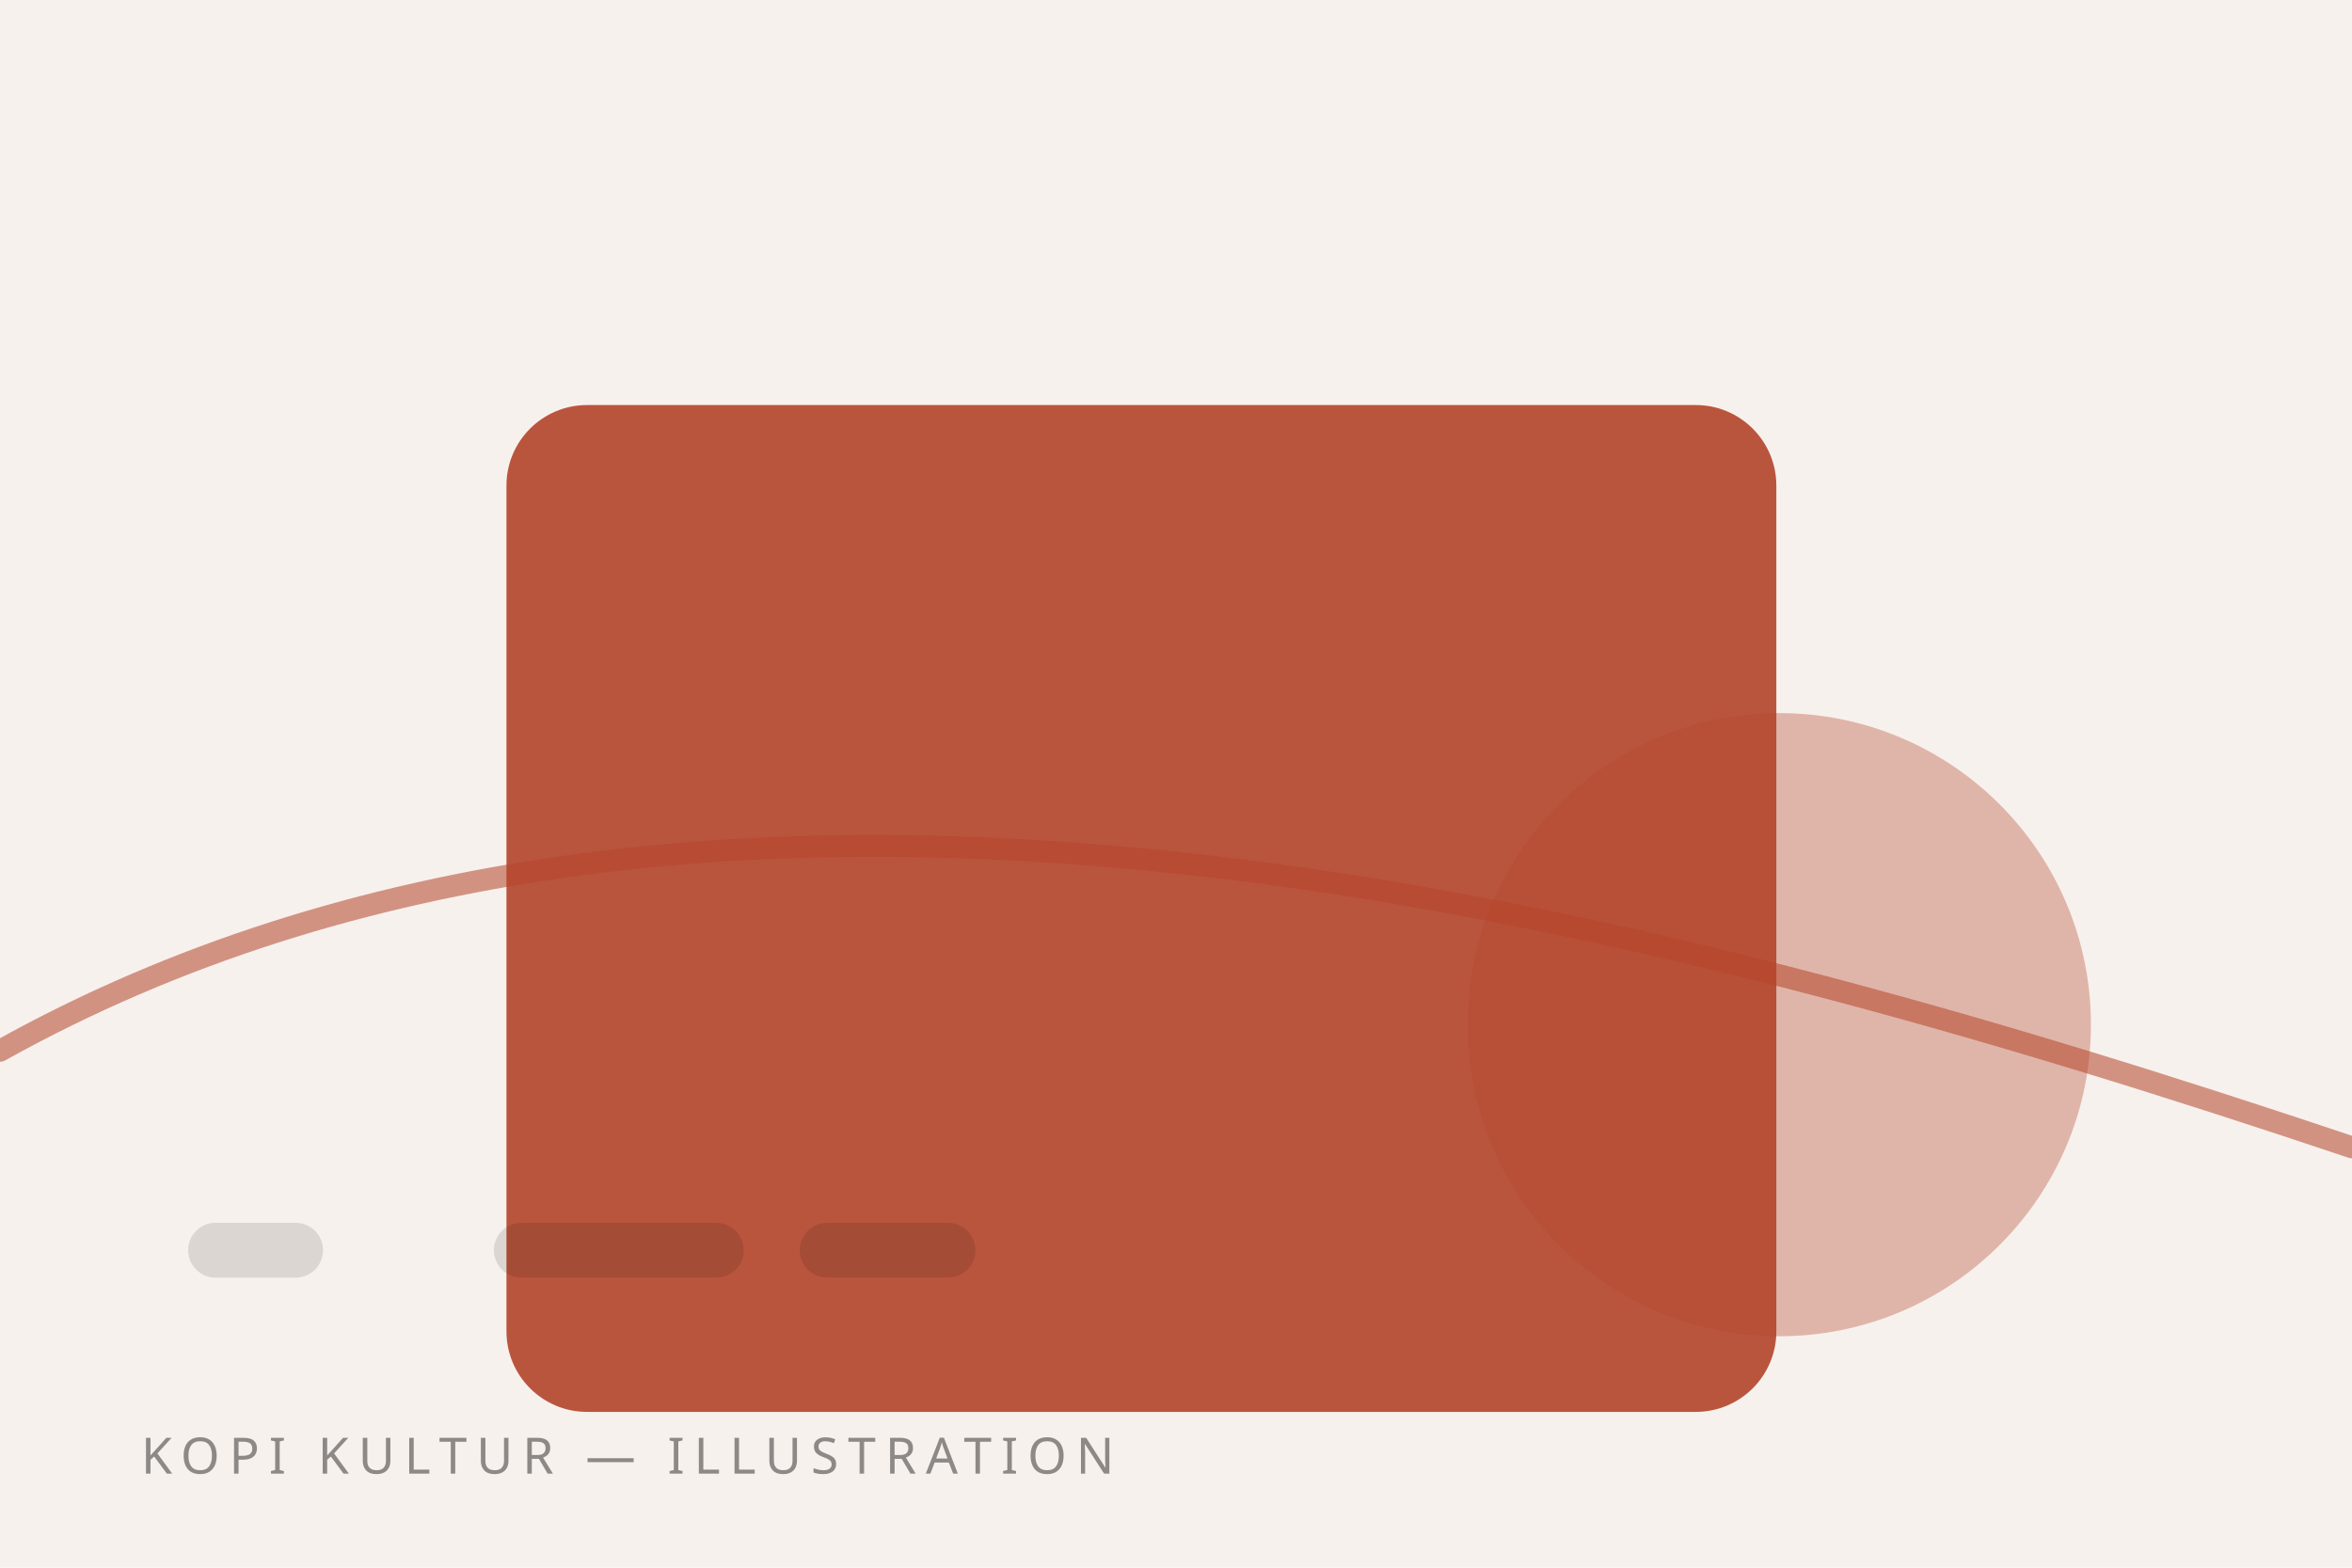
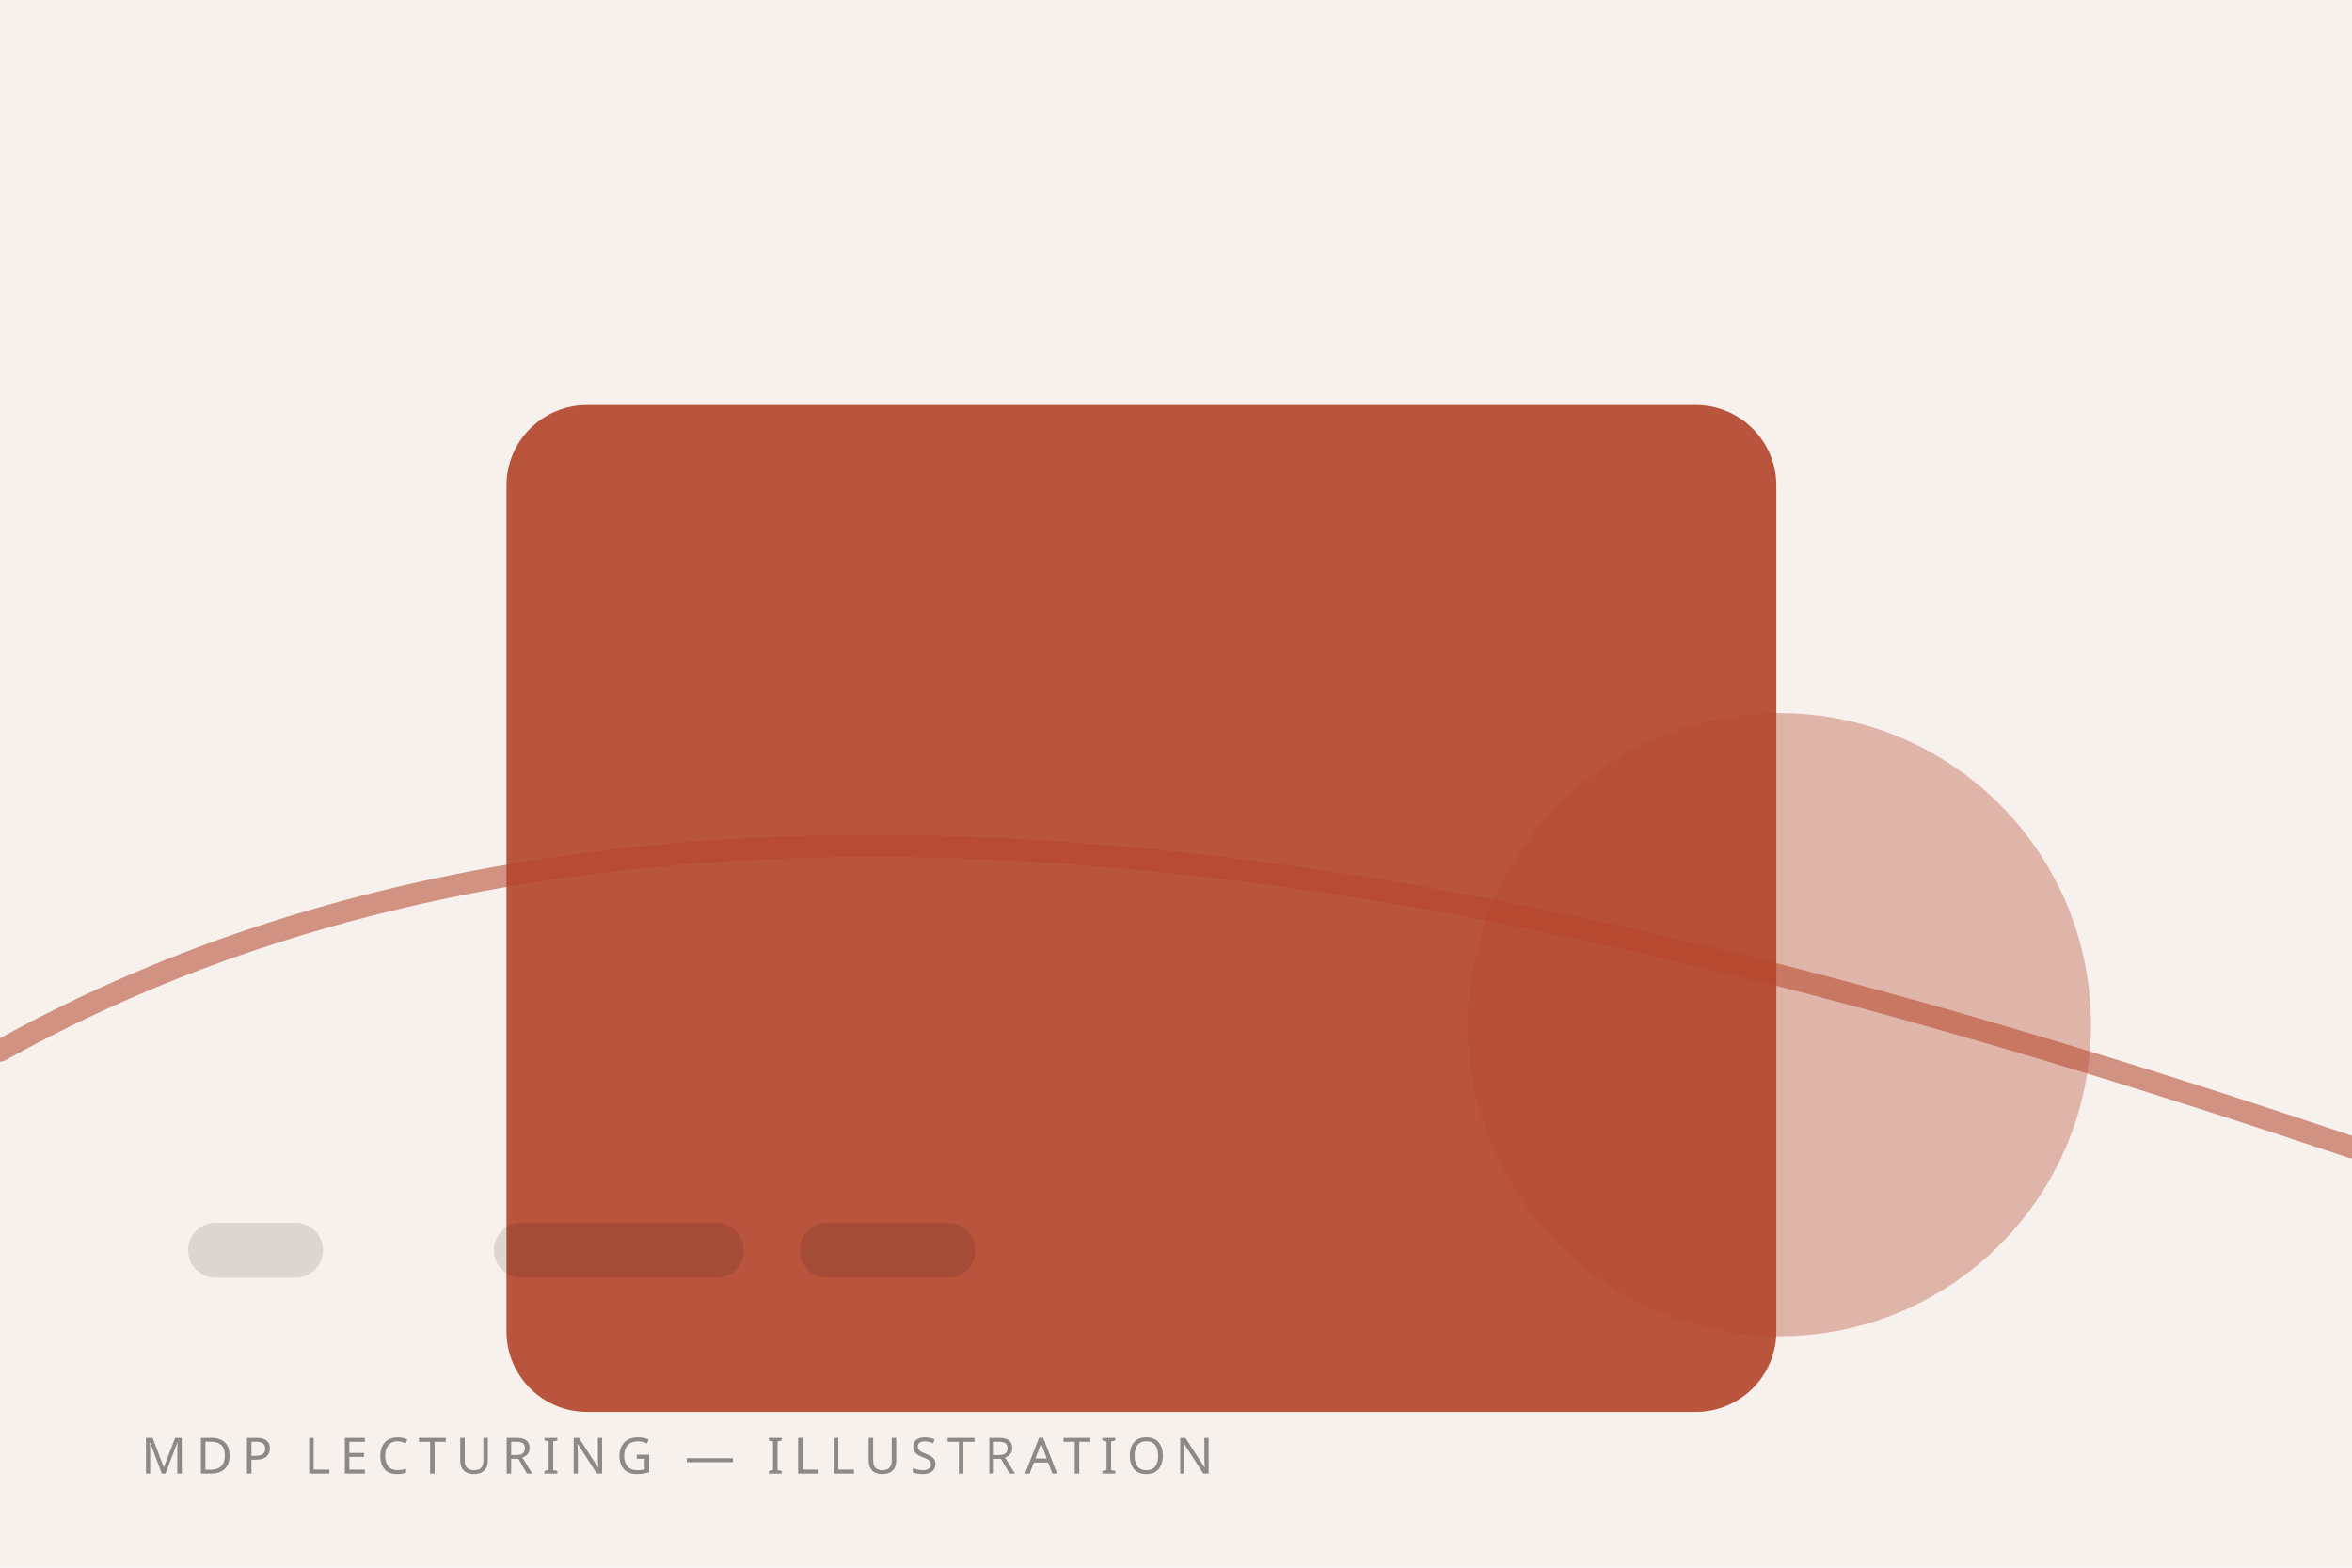
- <svg xmlns="http://www.w3.org/2000/svg" viewBox="0 0 1200 800" width="1200" height="800" role="img" aria-label="KOPI KULTUR — ILLUSTRATION">
+ <svg xmlns="http://www.w3.org/2000/svg" viewBox="0 0 1200 800" width="1200" height="800" role="img" aria-label="MDP LECTURING — ILLUSTRATION">
  <rect width="1200" height="800" fill="#f7f1ed" />
  <rect x="258.4" y="206.7" width="647.9" height="513.8" rx="41.1" fill="#b4442a" opacity="0.9" />
  <circle cx="907.8" cy="522.9" r="159.0" fill="#b4442a" opacity="0.35" />
  <path d="M0 536.2 C 360.0 335.4, 840.0 464.6, 1200 585.5" fill="none" stroke="#b4442a" stroke-width="11.2" opacity="0.55" stroke-linecap="round" />
  <rect x="96.0" y="624.0" width="68.8" height="28.0" rx="14.0" fill="#0a0a0a" opacity="0.12" />
  <rect x="252.0" y="624.0" width="127.5" height="28.0" rx="14.0" fill="#0a0a0a" opacity="0.12" />
  <rect x="408.0" y="624.0" width="89.7" height="28.0" rx="14.0" fill="#0a0a0a" opacity="0.12" />
-   <text x="72.0" y="752.0" font-family="system-ui, sans-serif" font-size="25.6" letter-spacing="4.8" fill="#0a0a0a" opacity="0.45">KOPI KULTUR — ILLUSTRATION</text>
+   <text x="72.0" y="752.0" font-family="system-ui, sans-serif" font-size="25.6" letter-spacing="4.8" fill="#0a0a0a" opacity="0.45">MDP LECTURING — ILLUSTRATION</text>
</svg>
